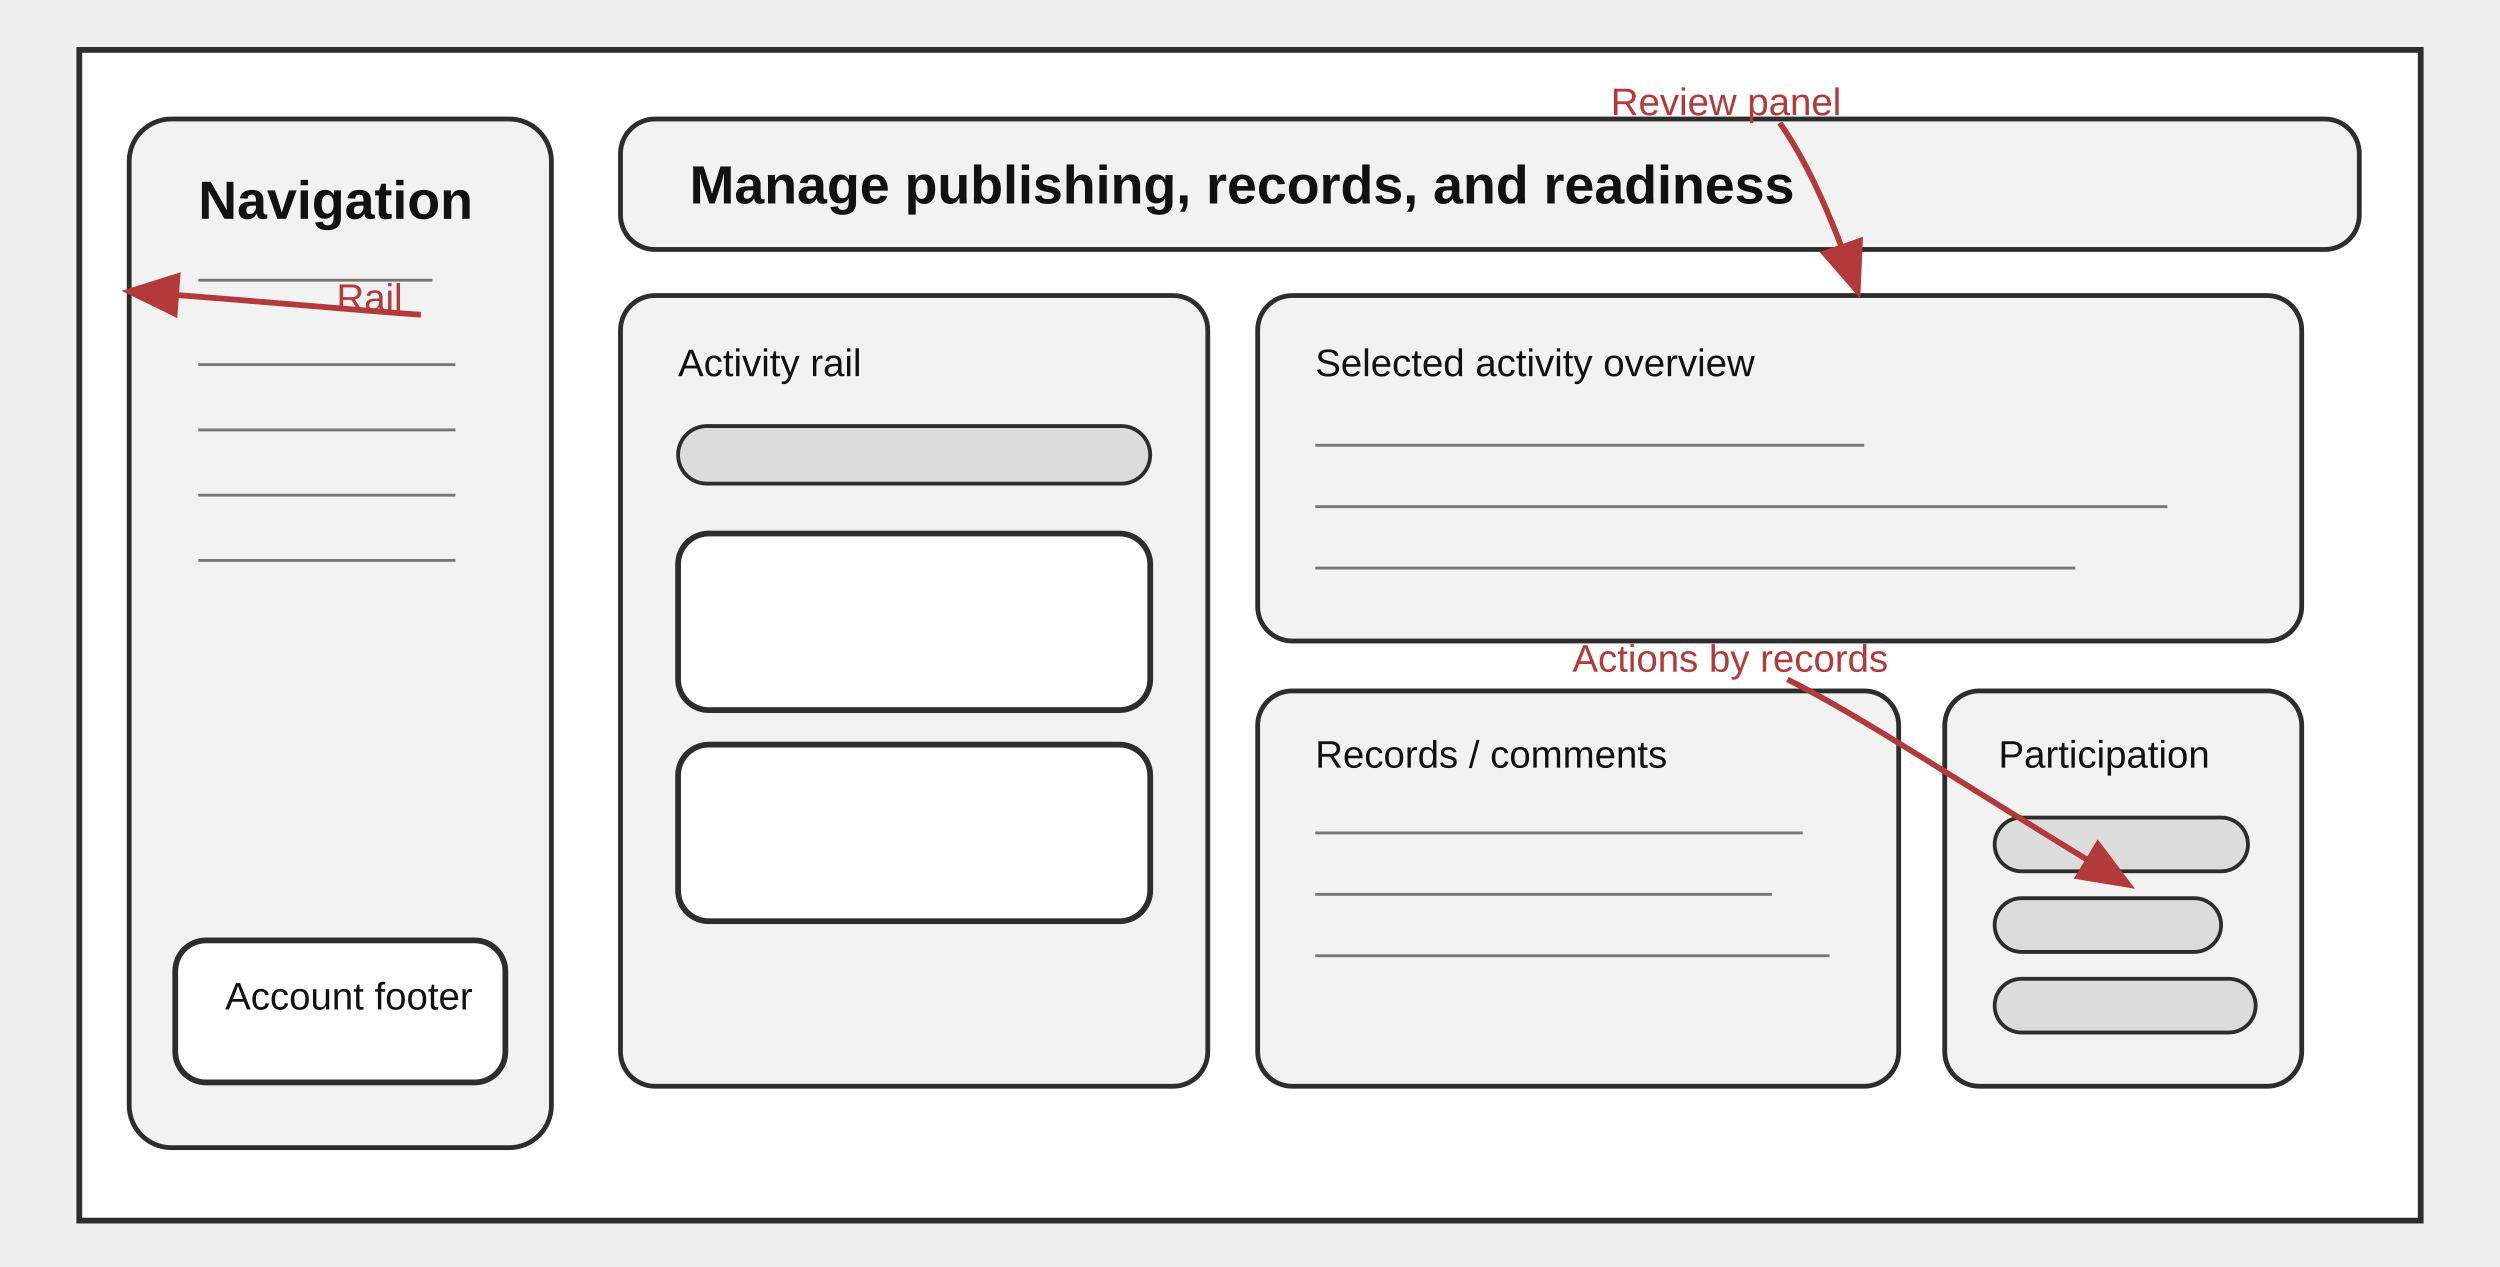
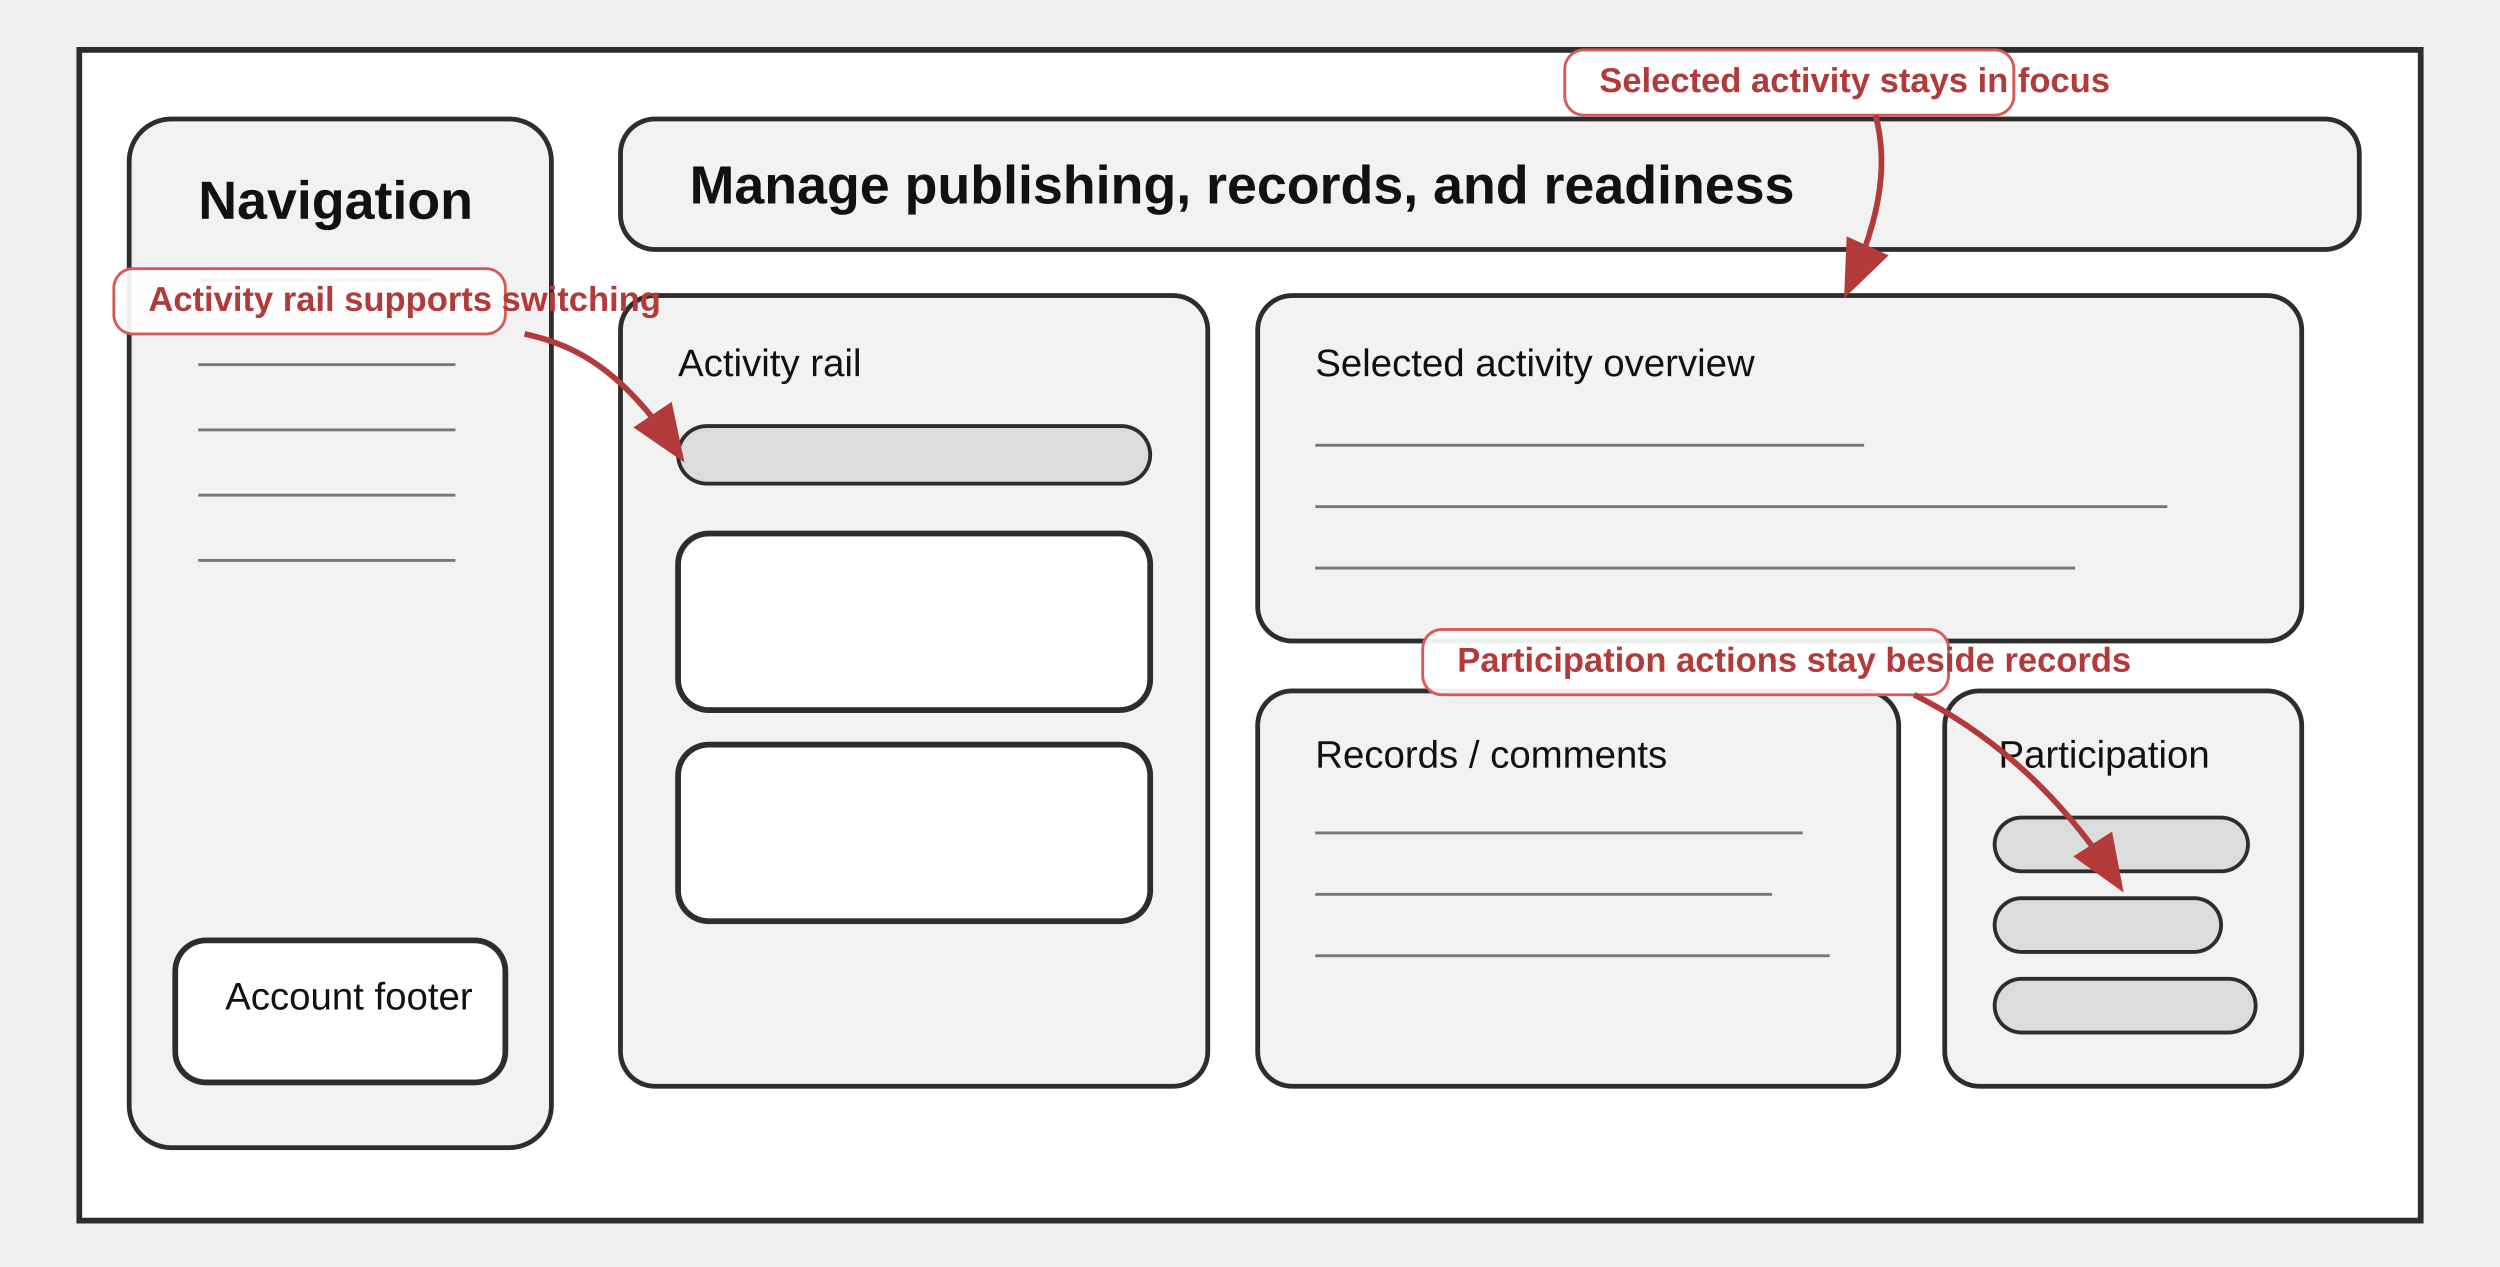
<svg xmlns="http://www.w3.org/2000/svg" width="1500" height="760" viewBox="140 70 1280 660">
  <defs>
    <style>
      .frame { fill: #ffffff; stroke: #2d2d2d; stroke-width: 3; }
      .panel { fill: #f2f2f2; stroke: #2d2d2d; stroke-width: 2.5; }
      .soft { fill: #dcdcdc; stroke: #2d2d2d; stroke-width: 2; }
      .muted { stroke: #777; stroke-width: 1.5; }
-       .label { font-family: 'Helvetica Neue', Arial, sans-serif; font-size: 20px; fill: #b23a3a; }
+       .label-box { fill: rgba(255,255,255,0.92); stroke: #d65a5a; stroke-width: 1.5; rx: 10; }
+       .label { font-family: 'Helvetica Neue', Arial, sans-serif; font-size: 18px; font-weight: 600; fill: #b23a3a; }
      .caption { font-family: 'Times New Roman', serif; font-size: 28px; fill: #7c7c7c; font-style: italic; }
      .ui { font-family: 'Helvetica Neue', Arial, sans-serif; font-size: 20px; fill: #111; }
      .title { font-family: 'Helvetica Neue', Arial, sans-serif; font-size: 28px; fill: #111; font-weight: 600; }
      .tiny { font-family: 'Helvetica Neue', Arial, sans-serif; font-size: 16px; fill: #666; }
      .arrow { stroke: #b23a3a; stroke-width: 3; fill: none; marker-end: url(#arrowhead); }
    </style>
    <marker id="arrowhead" markerWidth="10" markerHeight="8" refX="8" refY="4" orient="auto">
      <polygon points="0,0 10,4 0,8" fill="#b23a3a" />
    </marker>
  </defs>
  <rect x="170" y="96" width="1220" height="610" class="frame" />
  <rect x="196" y="132" width="220" height="536" rx="22" class="panel" />
  <text x="232" y="184" class="title">Navigation</text>
  <line x1="232" y1="216" x2="354" y2="216" class="muted" />
  <line x1="232" y1="260" x2="366" y2="260" class="muted" />
  <line x1="232" y1="294" x2="366" y2="294" class="muted" />
  <line x1="232" y1="328" x2="366" y2="328" class="muted" />
  <line x1="232" y1="362" x2="366" y2="362" class="muted" />
  <rect x="220" y="560" width="172" height="74" rx="16" class="frame" />
  <text x="246" y="596" class="ui">Account footer</text>
  <rect x="452" y="132" width="906" height="68" rx="18" class="panel" />
  <text x="488" y="176" class="title">Manage publishing, records, and readiness</text>
  <rect x="452" y="224" width="306" height="412" rx="18" class="panel" />
  <text x="482" y="266" class="ui">Activity rail</text>
  <rect x="482" y="292" width="246" height="30" rx="15" class="soft" />
  <rect x="482" y="348" width="246" height="92" rx="16" class="frame" />
  <rect x="482" y="458" width="246" height="92" rx="16" class="frame" />
  <rect x="784" y="224" width="544" height="180" rx="18" class="panel" />
  <text x="814" y="266" class="ui">Selected activity overview</text>
  <line x1="814" y1="302" x2="1100" y2="302" class="muted" />
  <line x1="814" y1="334" x2="1258" y2="334" class="muted" />
  <line x1="814" y1="366" x2="1210" y2="366" class="muted" />
  <rect x="784" y="430" width="334" height="206" rx="18" class="panel" />
  <text x="814" y="470" class="ui">Records / comments</text>
  <line x1="814" y1="504" x2="1068" y2="504" class="muted" />
  <line x1="814" y1="536" x2="1052" y2="536" class="muted" />
  <line x1="814" y1="568" x2="1082" y2="568" class="muted" />
  <rect x="1142" y="430" width="186" height="206" rx="18" class="panel" />
  <text x="1170" y="470" class="ui">Participation</text>
  <rect x="1168" y="496" width="132" height="28" rx="14" class="soft" />
  <rect x="1168" y="538" width="118" height="28" rx="14" class="soft" />
  <rect x="1168" y="580" width="136" height="28" rx="14" class="soft" />
-   <text x="304" y="232" class="label">Rail</text>
-   <path d="M 348 234 C 318 232, 278 228, 198 222" class="arrow" />
-   <text x="968" y="130" class="label">Review panel</text>
-   <path d="M 1056 134 C 1070 154, 1082 180, 1096 220" class="arrow" />
-   <text x="948" y="420" class="label">Actions by records</text>
-   <path d="M 1060 424 C 1100 444, 1150 478, 1236 530" class="arrow" />
+   <rect x="188" y="210" width="204" height="34" class="label-box" />
+   <text x="206" y="232" class="label">Activity rail supports switching</text>
+   <path d="M 402 244 C 430 250, 454 264, 482 306" class="arrow" />
+   <rect x="944" y="96" width="234" height="34" class="label-box" />
+   <text x="962" y="118" class="label">Selected activity stays in focus</text>
+   <path d="M 1106 130 C 1112 154, 1110 180, 1092 220" class="arrow" />
+   <rect x="870" y="398" width="274" height="34" class="label-box" />
+   <text x="888" y="420" class="label">Participation actions stay beside records</text>
+   <path d="M 1126 432 C 1162 450, 1200 480, 1232 530" class="arrow" />
</svg>
